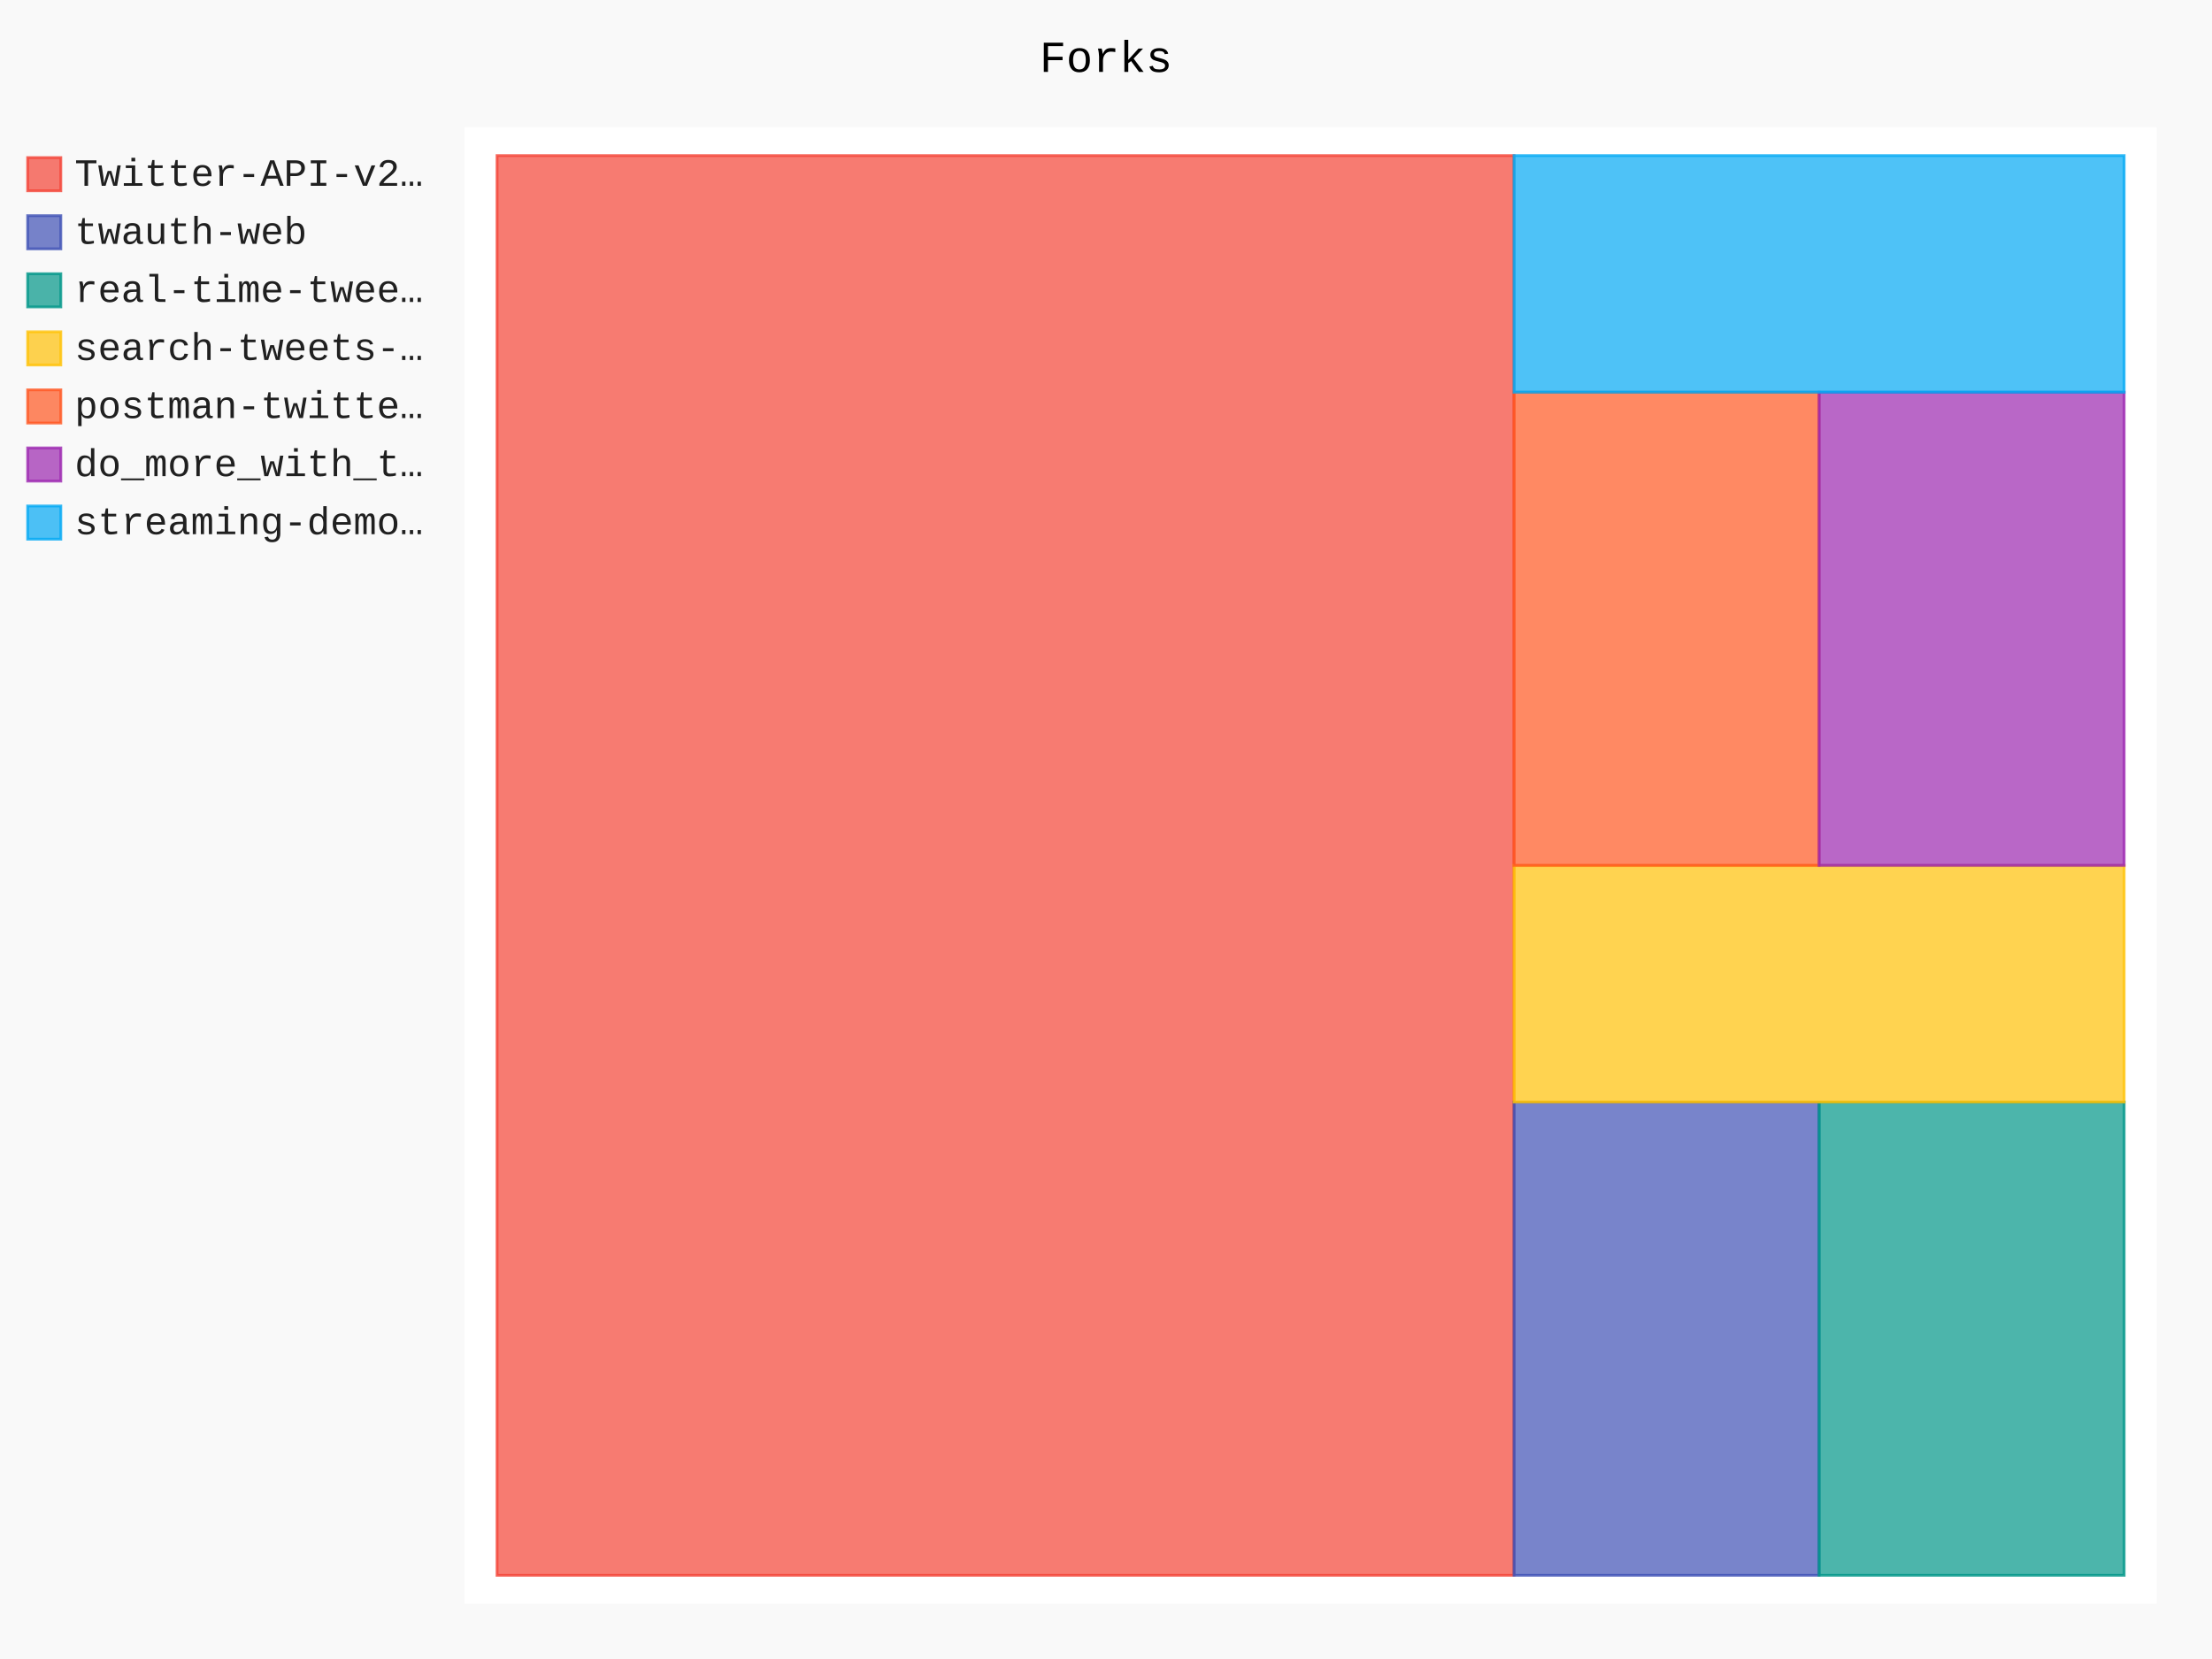
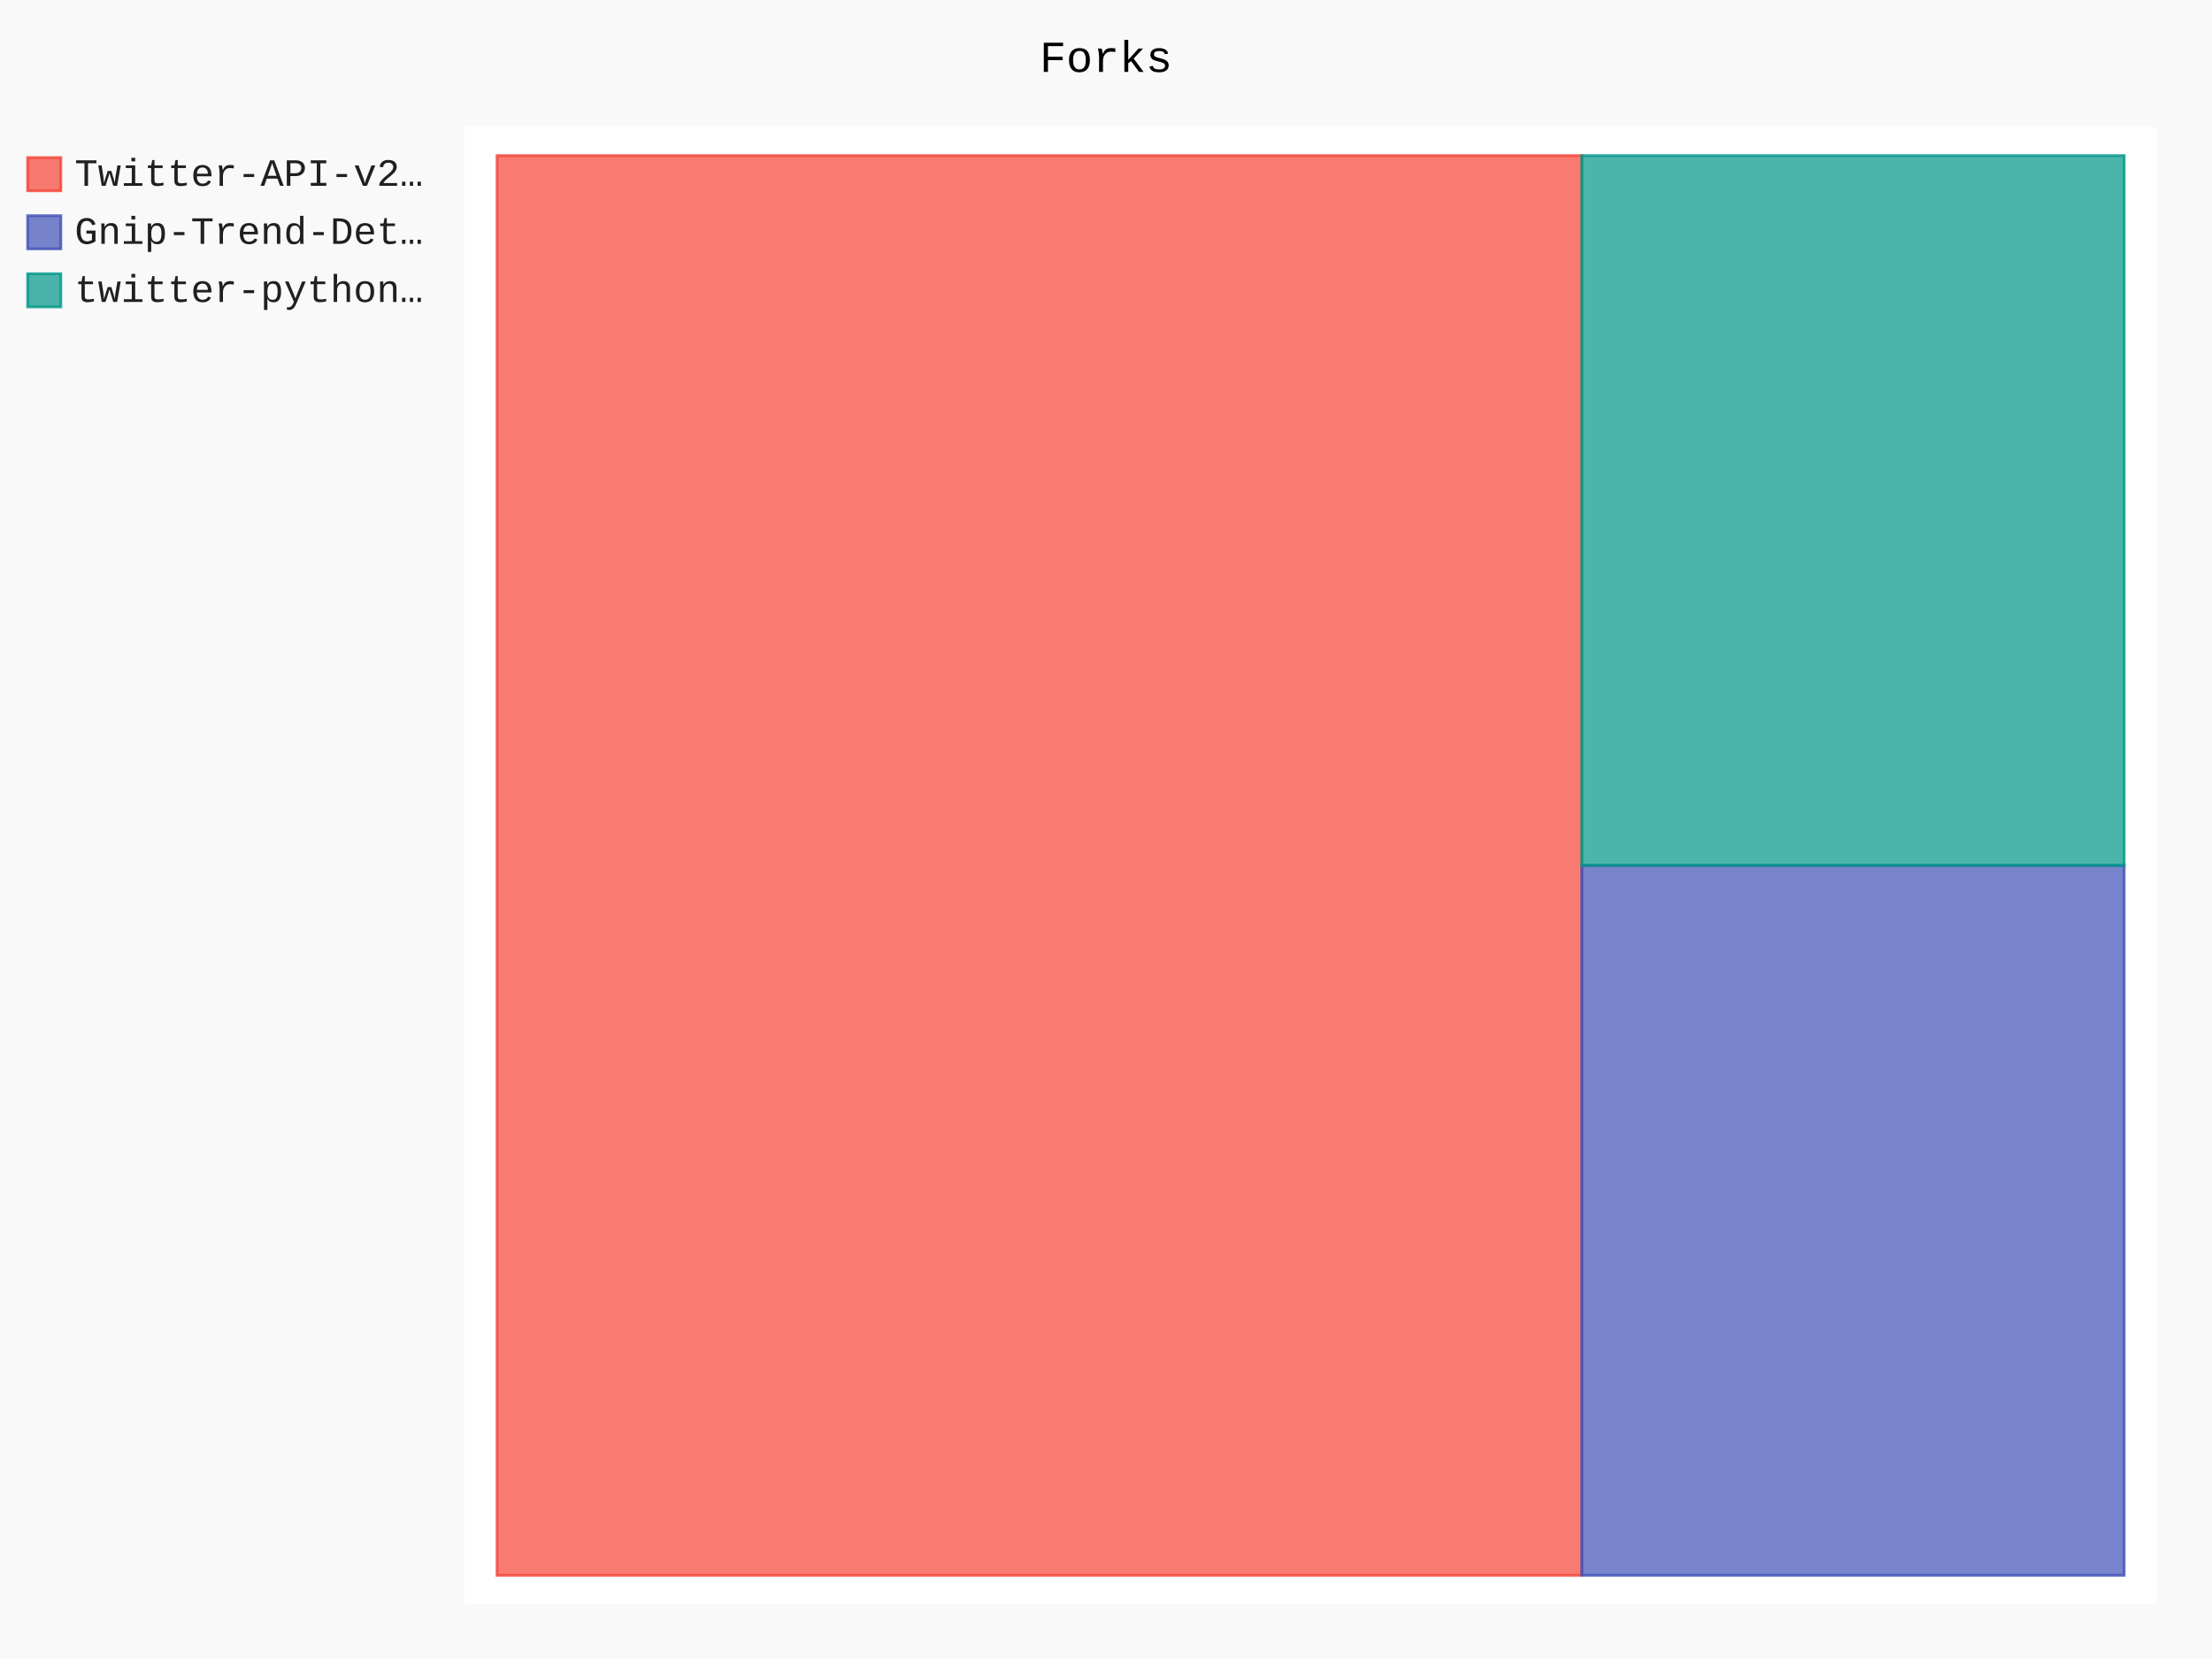
- <svg xmlns="http://www.w3.org/2000/svg" id="chart-656d6696-0836-4c55-a968-39efcef76732" class="pygal-chart" viewBox="0 0 800 600">
+ <svg xmlns="http://www.w3.org/2000/svg" id="chart-0c489ca5-4794-42a5-a97e-27d6ce15a829" class="pygal-chart" viewBox="0 0 800 600">
  <defs>
-     <style type="text/css">#chart-656d6696-0836-4c55-a968-39efcef76732{-webkit-user-select:none;-webkit-font-smoothing:antialiased;font-family:Consolas,"Liberation Mono",Menlo,Courier,monospace}#chart-656d6696-0836-4c55-a968-39efcef76732 .title{font-family:Consolas,"Liberation Mono",Menlo,Courier,monospace;font-size:16px}#chart-656d6696-0836-4c55-a968-39efcef76732 .legends .legend text{font-family:Consolas,"Liberation Mono",Menlo,Courier,monospace;font-size:14px}#chart-656d6696-0836-4c55-a968-39efcef76732 .axis text{font-family:Consolas,"Liberation Mono",Menlo,Courier,monospace;font-size:10px}#chart-656d6696-0836-4c55-a968-39efcef76732 .axis text.major{font-family:Consolas,"Liberation Mono",Menlo,Courier,monospace;font-size:10px}#chart-656d6696-0836-4c55-a968-39efcef76732 .text-overlay text.value{font-family:Consolas,"Liberation Mono",Menlo,Courier,monospace;font-size:16px}#chart-656d6696-0836-4c55-a968-39efcef76732 .text-overlay text.label{font-family:Consolas,"Liberation Mono",Menlo,Courier,monospace;font-size:10px}#chart-656d6696-0836-4c55-a968-39efcef76732 .tooltip{font-family:Consolas,"Liberation Mono",Menlo,Courier,monospace;font-size:14px}#chart-656d6696-0836-4c55-a968-39efcef76732 text.no_data{font-family:Consolas,"Liberation Mono",Menlo,Courier,monospace;font-size:64px}
- #chart-656d6696-0836-4c55-a968-39efcef76732{background-color:rgba(249,249,249,1)}#chart-656d6696-0836-4c55-a968-39efcef76732 path,#chart-656d6696-0836-4c55-a968-39efcef76732 line,#chart-656d6696-0836-4c55-a968-39efcef76732 rect,#chart-656d6696-0836-4c55-a968-39efcef76732 circle{-webkit-transition:150ms;-moz-transition:150ms;transition:150ms}#chart-656d6696-0836-4c55-a968-39efcef76732 .graph &gt; .background{fill:rgba(249,249,249,1)}#chart-656d6696-0836-4c55-a968-39efcef76732 .plot &gt; .background{fill:rgba(255,255,255,1)}#chart-656d6696-0836-4c55-a968-39efcef76732 .graph{fill:rgba(0,0,0,.87)}#chart-656d6696-0836-4c55-a968-39efcef76732 text.no_data{fill:rgba(0,0,0,1)}#chart-656d6696-0836-4c55-a968-39efcef76732 .title{fill:rgba(0,0,0,1)}#chart-656d6696-0836-4c55-a968-39efcef76732 .legends .legend text{fill:rgba(0,0,0,.87)}#chart-656d6696-0836-4c55-a968-39efcef76732 .legends .legend:hover text{fill:rgba(0,0,0,1)}#chart-656d6696-0836-4c55-a968-39efcef76732 .axis .line{stroke:rgba(0,0,0,1)}#chart-656d6696-0836-4c55-a968-39efcef76732 .axis .guide.line{stroke:rgba(0,0,0,.54)}#chart-656d6696-0836-4c55-a968-39efcef76732 .axis .major.line{stroke:rgba(0,0,0,.87)}#chart-656d6696-0836-4c55-a968-39efcef76732 .axis text.major{fill:rgba(0,0,0,1)}#chart-656d6696-0836-4c55-a968-39efcef76732 .axis.y .guides:hover .guide.line,#chart-656d6696-0836-4c55-a968-39efcef76732 .line-graph .axis.x .guides:hover .guide.line,#chart-656d6696-0836-4c55-a968-39efcef76732 .stackedline-graph .axis.x .guides:hover .guide.line,#chart-656d6696-0836-4c55-a968-39efcef76732 .xy-graph .axis.x .guides:hover .guide.line{stroke:rgba(0,0,0,1)}#chart-656d6696-0836-4c55-a968-39efcef76732 .axis .guides:hover text{fill:rgba(0,0,0,1)}#chart-656d6696-0836-4c55-a968-39efcef76732 .reactive{fill-opacity:.7;stroke-opacity:.8}#chart-656d6696-0836-4c55-a968-39efcef76732 .ci{stroke:rgba(0,0,0,.87)}#chart-656d6696-0836-4c55-a968-39efcef76732 .reactive.active,#chart-656d6696-0836-4c55-a968-39efcef76732 .active .reactive{fill-opacity:.8;stroke-opacity:.9;stroke-width:4}#chart-656d6696-0836-4c55-a968-39efcef76732 .ci .reactive.active{stroke-width:1.5}#chart-656d6696-0836-4c55-a968-39efcef76732 .series text{fill:rgba(0,0,0,1)}#chart-656d6696-0836-4c55-a968-39efcef76732 .tooltip rect{fill:rgba(255,255,255,1);stroke:rgba(0,0,0,1);-webkit-transition:opacity 150ms;-moz-transition:opacity 150ms;transition:opacity 150ms}#chart-656d6696-0836-4c55-a968-39efcef76732 .tooltip .label{fill:rgba(0,0,0,.87)}#chart-656d6696-0836-4c55-a968-39efcef76732 .tooltip .label{fill:rgba(0,0,0,.87)}#chart-656d6696-0836-4c55-a968-39efcef76732 .tooltip .legend{font-size:.8em;fill:rgba(0,0,0,.54)}#chart-656d6696-0836-4c55-a968-39efcef76732 .tooltip .x_label{font-size:.6em;fill:rgba(0,0,0,1)}#chart-656d6696-0836-4c55-a968-39efcef76732 .tooltip .xlink{font-size:.5em;text-decoration:underline}#chart-656d6696-0836-4c55-a968-39efcef76732 .tooltip .value{font-size:1.5em}#chart-656d6696-0836-4c55-a968-39efcef76732 .bound{font-size:.5em}#chart-656d6696-0836-4c55-a968-39efcef76732 .max-value{font-size:.75em;fill:rgba(0,0,0,.54)}#chart-656d6696-0836-4c55-a968-39efcef76732 .map-element{fill:rgba(255,255,255,1);stroke:rgba(0,0,0,.54) !important}#chart-656d6696-0836-4c55-a968-39efcef76732 .map-element .reactive{fill-opacity:inherit;stroke-opacity:inherit}#chart-656d6696-0836-4c55-a968-39efcef76732 .color-0,#chart-656d6696-0836-4c55-a968-39efcef76732 .color-0 a:visited{stroke:#F44336;fill:#F44336}#chart-656d6696-0836-4c55-a968-39efcef76732 .color-1,#chart-656d6696-0836-4c55-a968-39efcef76732 .color-1 a:visited{stroke:#3F51B5;fill:#3F51B5}#chart-656d6696-0836-4c55-a968-39efcef76732 .color-2,#chart-656d6696-0836-4c55-a968-39efcef76732 .color-2 a:visited{stroke:#009688;fill:#009688}#chart-656d6696-0836-4c55-a968-39efcef76732 .color-3,#chart-656d6696-0836-4c55-a968-39efcef76732 .color-3 a:visited{stroke:#FFC107;fill:#FFC107}#chart-656d6696-0836-4c55-a968-39efcef76732 .color-4,#chart-656d6696-0836-4c55-a968-39efcef76732 .color-4 a:visited{stroke:#FF5722;fill:#FF5722}#chart-656d6696-0836-4c55-a968-39efcef76732 .color-5,#chart-656d6696-0836-4c55-a968-39efcef76732 .color-5 a:visited{stroke:#9C27B0;fill:#9C27B0}#chart-656d6696-0836-4c55-a968-39efcef76732 .color-6,#chart-656d6696-0836-4c55-a968-39efcef76732 .color-6 a:visited{stroke:#03A9F4;fill:#03A9F4}#chart-656d6696-0836-4c55-a968-39efcef76732 .text-overlay .color-0 text{fill:black}#chart-656d6696-0836-4c55-a968-39efcef76732 .text-overlay .color-1 text{fill:black}#chart-656d6696-0836-4c55-a968-39efcef76732 .text-overlay .color-2 text{fill:black}#chart-656d6696-0836-4c55-a968-39efcef76732 .text-overlay .color-3 text{fill:black}#chart-656d6696-0836-4c55-a968-39efcef76732 .text-overlay .color-4 text{fill:black}#chart-656d6696-0836-4c55-a968-39efcef76732 .text-overlay .color-5 text{fill:black}#chart-656d6696-0836-4c55-a968-39efcef76732 .text-overlay .color-6 text{fill:black}
- #chart-656d6696-0836-4c55-a968-39efcef76732 text.no_data{text-anchor:middle}#chart-656d6696-0836-4c55-a968-39efcef76732 .guide.line{fill:none}#chart-656d6696-0836-4c55-a968-39efcef76732 .centered{text-anchor:middle}#chart-656d6696-0836-4c55-a968-39efcef76732 .title{text-anchor:middle}#chart-656d6696-0836-4c55-a968-39efcef76732 .legends .legend text{fill-opacity:1}#chart-656d6696-0836-4c55-a968-39efcef76732 .axis.x text{text-anchor:middle}#chart-656d6696-0836-4c55-a968-39efcef76732 .axis.x:not(.web) text[transform]{text-anchor:start}#chart-656d6696-0836-4c55-a968-39efcef76732 .axis.x:not(.web) text[transform].backwards{text-anchor:end}#chart-656d6696-0836-4c55-a968-39efcef76732 .axis.y text{text-anchor:end}#chart-656d6696-0836-4c55-a968-39efcef76732 .axis.y text[transform].backwards{text-anchor:start}#chart-656d6696-0836-4c55-a968-39efcef76732 .axis.y2 text{text-anchor:start}#chart-656d6696-0836-4c55-a968-39efcef76732 .axis.y2 text[transform].backwards{text-anchor:end}#chart-656d6696-0836-4c55-a968-39efcef76732 .axis .guide.line{stroke-dasharray:4,4}#chart-656d6696-0836-4c55-a968-39efcef76732 .axis .major.guide.line{stroke-dasharray:6,6}#chart-656d6696-0836-4c55-a968-39efcef76732 .horizontal .axis.y .guide.line,#chart-656d6696-0836-4c55-a968-39efcef76732 .horizontal .axis.y2 .guide.line,#chart-656d6696-0836-4c55-a968-39efcef76732 .vertical .axis.x .guide.line{opacity:0}#chart-656d6696-0836-4c55-a968-39efcef76732 .horizontal .axis.always_show .guide.line,#chart-656d6696-0836-4c55-a968-39efcef76732 .vertical .axis.always_show .guide.line{opacity:1 !important}#chart-656d6696-0836-4c55-a968-39efcef76732 .axis.y .guides:hover .guide.line,#chart-656d6696-0836-4c55-a968-39efcef76732 .axis.y2 .guides:hover .guide.line,#chart-656d6696-0836-4c55-a968-39efcef76732 .axis.x .guides:hover .guide.line{opacity:1}#chart-656d6696-0836-4c55-a968-39efcef76732 .axis .guides:hover text{opacity:1}#chart-656d6696-0836-4c55-a968-39efcef76732 .nofill{fill:none}#chart-656d6696-0836-4c55-a968-39efcef76732 .subtle-fill{fill-opacity:.2}#chart-656d6696-0836-4c55-a968-39efcef76732 .dot{stroke-width:1px;fill-opacity:1}#chart-656d6696-0836-4c55-a968-39efcef76732 .dot.active{stroke-width:5px}#chart-656d6696-0836-4c55-a968-39efcef76732 .dot.negative{fill:transparent}#chart-656d6696-0836-4c55-a968-39efcef76732 text,#chart-656d6696-0836-4c55-a968-39efcef76732 tspan{stroke:none !important}#chart-656d6696-0836-4c55-a968-39efcef76732 .series text.active{opacity:1}#chart-656d6696-0836-4c55-a968-39efcef76732 .tooltip rect{fill-opacity:.95;stroke-width:.5}#chart-656d6696-0836-4c55-a968-39efcef76732 .tooltip text{fill-opacity:1}#chart-656d6696-0836-4c55-a968-39efcef76732 .showable{visibility:hidden}#chart-656d6696-0836-4c55-a968-39efcef76732 .showable.shown{visibility:visible}#chart-656d6696-0836-4c55-a968-39efcef76732 .gauge-background{fill:rgba(229,229,229,1);stroke:none}#chart-656d6696-0836-4c55-a968-39efcef76732 .bg-lines{stroke:rgba(249,249,249,1);stroke-width:2px}</style>
+     <style type="text/css">#chart-0c489ca5-4794-42a5-a97e-27d6ce15a829{-webkit-user-select:none;-webkit-font-smoothing:antialiased;font-family:Consolas,"Liberation Mono",Menlo,Courier,monospace}#chart-0c489ca5-4794-42a5-a97e-27d6ce15a829 .title{font-family:Consolas,"Liberation Mono",Menlo,Courier,monospace;font-size:16px}#chart-0c489ca5-4794-42a5-a97e-27d6ce15a829 .legends .legend text{font-family:Consolas,"Liberation Mono",Menlo,Courier,monospace;font-size:14px}#chart-0c489ca5-4794-42a5-a97e-27d6ce15a829 .axis text{font-family:Consolas,"Liberation Mono",Menlo,Courier,monospace;font-size:10px}#chart-0c489ca5-4794-42a5-a97e-27d6ce15a829 .axis text.major{font-family:Consolas,"Liberation Mono",Menlo,Courier,monospace;font-size:10px}#chart-0c489ca5-4794-42a5-a97e-27d6ce15a829 .text-overlay text.value{font-family:Consolas,"Liberation Mono",Menlo,Courier,monospace;font-size:16px}#chart-0c489ca5-4794-42a5-a97e-27d6ce15a829 .text-overlay text.label{font-family:Consolas,"Liberation Mono",Menlo,Courier,monospace;font-size:10px}#chart-0c489ca5-4794-42a5-a97e-27d6ce15a829 .tooltip{font-family:Consolas,"Liberation Mono",Menlo,Courier,monospace;font-size:14px}#chart-0c489ca5-4794-42a5-a97e-27d6ce15a829 text.no_data{font-family:Consolas,"Liberation Mono",Menlo,Courier,monospace;font-size:64px}
+ #chart-0c489ca5-4794-42a5-a97e-27d6ce15a829{background-color:rgba(249,249,249,1)}#chart-0c489ca5-4794-42a5-a97e-27d6ce15a829 path,#chart-0c489ca5-4794-42a5-a97e-27d6ce15a829 line,#chart-0c489ca5-4794-42a5-a97e-27d6ce15a829 rect,#chart-0c489ca5-4794-42a5-a97e-27d6ce15a829 circle{-webkit-transition:150ms;-moz-transition:150ms;transition:150ms}#chart-0c489ca5-4794-42a5-a97e-27d6ce15a829 .graph &gt; .background{fill:rgba(249,249,249,1)}#chart-0c489ca5-4794-42a5-a97e-27d6ce15a829 .plot &gt; .background{fill:rgba(255,255,255,1)}#chart-0c489ca5-4794-42a5-a97e-27d6ce15a829 .graph{fill:rgba(0,0,0,.87)}#chart-0c489ca5-4794-42a5-a97e-27d6ce15a829 text.no_data{fill:rgba(0,0,0,1)}#chart-0c489ca5-4794-42a5-a97e-27d6ce15a829 .title{fill:rgba(0,0,0,1)}#chart-0c489ca5-4794-42a5-a97e-27d6ce15a829 .legends .legend text{fill:rgba(0,0,0,.87)}#chart-0c489ca5-4794-42a5-a97e-27d6ce15a829 .legends .legend:hover text{fill:rgba(0,0,0,1)}#chart-0c489ca5-4794-42a5-a97e-27d6ce15a829 .axis .line{stroke:rgba(0,0,0,1)}#chart-0c489ca5-4794-42a5-a97e-27d6ce15a829 .axis .guide.line{stroke:rgba(0,0,0,.54)}#chart-0c489ca5-4794-42a5-a97e-27d6ce15a829 .axis .major.line{stroke:rgba(0,0,0,.87)}#chart-0c489ca5-4794-42a5-a97e-27d6ce15a829 .axis text.major{fill:rgba(0,0,0,1)}#chart-0c489ca5-4794-42a5-a97e-27d6ce15a829 .axis.y .guides:hover .guide.line,#chart-0c489ca5-4794-42a5-a97e-27d6ce15a829 .line-graph .axis.x .guides:hover .guide.line,#chart-0c489ca5-4794-42a5-a97e-27d6ce15a829 .stackedline-graph .axis.x .guides:hover .guide.line,#chart-0c489ca5-4794-42a5-a97e-27d6ce15a829 .xy-graph .axis.x .guides:hover .guide.line{stroke:rgba(0,0,0,1)}#chart-0c489ca5-4794-42a5-a97e-27d6ce15a829 .axis .guides:hover text{fill:rgba(0,0,0,1)}#chart-0c489ca5-4794-42a5-a97e-27d6ce15a829 .reactive{fill-opacity:.7;stroke-opacity:.8}#chart-0c489ca5-4794-42a5-a97e-27d6ce15a829 .ci{stroke:rgba(0,0,0,.87)}#chart-0c489ca5-4794-42a5-a97e-27d6ce15a829 .reactive.active,#chart-0c489ca5-4794-42a5-a97e-27d6ce15a829 .active .reactive{fill-opacity:.8;stroke-opacity:.9;stroke-width:4}#chart-0c489ca5-4794-42a5-a97e-27d6ce15a829 .ci .reactive.active{stroke-width:1.5}#chart-0c489ca5-4794-42a5-a97e-27d6ce15a829 .series text{fill:rgba(0,0,0,1)}#chart-0c489ca5-4794-42a5-a97e-27d6ce15a829 .tooltip rect{fill:rgba(255,255,255,1);stroke:rgba(0,0,0,1);-webkit-transition:opacity 150ms;-moz-transition:opacity 150ms;transition:opacity 150ms}#chart-0c489ca5-4794-42a5-a97e-27d6ce15a829 .tooltip .label{fill:rgba(0,0,0,.87)}#chart-0c489ca5-4794-42a5-a97e-27d6ce15a829 .tooltip .label{fill:rgba(0,0,0,.87)}#chart-0c489ca5-4794-42a5-a97e-27d6ce15a829 .tooltip .legend{font-size:.8em;fill:rgba(0,0,0,.54)}#chart-0c489ca5-4794-42a5-a97e-27d6ce15a829 .tooltip .x_label{font-size:.6em;fill:rgba(0,0,0,1)}#chart-0c489ca5-4794-42a5-a97e-27d6ce15a829 .tooltip .xlink{font-size:.5em;text-decoration:underline}#chart-0c489ca5-4794-42a5-a97e-27d6ce15a829 .tooltip .value{font-size:1.5em}#chart-0c489ca5-4794-42a5-a97e-27d6ce15a829 .bound{font-size:.5em}#chart-0c489ca5-4794-42a5-a97e-27d6ce15a829 .max-value{font-size:.75em;fill:rgba(0,0,0,.54)}#chart-0c489ca5-4794-42a5-a97e-27d6ce15a829 .map-element{fill:rgba(255,255,255,1);stroke:rgba(0,0,0,.54) !important}#chart-0c489ca5-4794-42a5-a97e-27d6ce15a829 .map-element .reactive{fill-opacity:inherit;stroke-opacity:inherit}#chart-0c489ca5-4794-42a5-a97e-27d6ce15a829 .color-0,#chart-0c489ca5-4794-42a5-a97e-27d6ce15a829 .color-0 a:visited{stroke:#F44336;fill:#F44336}#chart-0c489ca5-4794-42a5-a97e-27d6ce15a829 .color-1,#chart-0c489ca5-4794-42a5-a97e-27d6ce15a829 .color-1 a:visited{stroke:#3F51B5;fill:#3F51B5}#chart-0c489ca5-4794-42a5-a97e-27d6ce15a829 .color-2,#chart-0c489ca5-4794-42a5-a97e-27d6ce15a829 .color-2 a:visited{stroke:#009688;fill:#009688}#chart-0c489ca5-4794-42a5-a97e-27d6ce15a829 .text-overlay .color-0 text{fill:black}#chart-0c489ca5-4794-42a5-a97e-27d6ce15a829 .text-overlay .color-1 text{fill:black}#chart-0c489ca5-4794-42a5-a97e-27d6ce15a829 .text-overlay .color-2 text{fill:black}
+ #chart-0c489ca5-4794-42a5-a97e-27d6ce15a829 text.no_data{text-anchor:middle}#chart-0c489ca5-4794-42a5-a97e-27d6ce15a829 .guide.line{fill:none}#chart-0c489ca5-4794-42a5-a97e-27d6ce15a829 .centered{text-anchor:middle}#chart-0c489ca5-4794-42a5-a97e-27d6ce15a829 .title{text-anchor:middle}#chart-0c489ca5-4794-42a5-a97e-27d6ce15a829 .legends .legend text{fill-opacity:1}#chart-0c489ca5-4794-42a5-a97e-27d6ce15a829 .axis.x text{text-anchor:middle}#chart-0c489ca5-4794-42a5-a97e-27d6ce15a829 .axis.x:not(.web) text[transform]{text-anchor:start}#chart-0c489ca5-4794-42a5-a97e-27d6ce15a829 .axis.x:not(.web) text[transform].backwards{text-anchor:end}#chart-0c489ca5-4794-42a5-a97e-27d6ce15a829 .axis.y text{text-anchor:end}#chart-0c489ca5-4794-42a5-a97e-27d6ce15a829 .axis.y text[transform].backwards{text-anchor:start}#chart-0c489ca5-4794-42a5-a97e-27d6ce15a829 .axis.y2 text{text-anchor:start}#chart-0c489ca5-4794-42a5-a97e-27d6ce15a829 .axis.y2 text[transform].backwards{text-anchor:end}#chart-0c489ca5-4794-42a5-a97e-27d6ce15a829 .axis .guide.line{stroke-dasharray:4,4}#chart-0c489ca5-4794-42a5-a97e-27d6ce15a829 .axis .major.guide.line{stroke-dasharray:6,6}#chart-0c489ca5-4794-42a5-a97e-27d6ce15a829 .horizontal .axis.y .guide.line,#chart-0c489ca5-4794-42a5-a97e-27d6ce15a829 .horizontal .axis.y2 .guide.line,#chart-0c489ca5-4794-42a5-a97e-27d6ce15a829 .vertical .axis.x .guide.line{opacity:0}#chart-0c489ca5-4794-42a5-a97e-27d6ce15a829 .horizontal .axis.always_show .guide.line,#chart-0c489ca5-4794-42a5-a97e-27d6ce15a829 .vertical .axis.always_show .guide.line{opacity:1 !important}#chart-0c489ca5-4794-42a5-a97e-27d6ce15a829 .axis.y .guides:hover .guide.line,#chart-0c489ca5-4794-42a5-a97e-27d6ce15a829 .axis.y2 .guides:hover .guide.line,#chart-0c489ca5-4794-42a5-a97e-27d6ce15a829 .axis.x .guides:hover .guide.line{opacity:1}#chart-0c489ca5-4794-42a5-a97e-27d6ce15a829 .axis .guides:hover text{opacity:1}#chart-0c489ca5-4794-42a5-a97e-27d6ce15a829 .nofill{fill:none}#chart-0c489ca5-4794-42a5-a97e-27d6ce15a829 .subtle-fill{fill-opacity:.2}#chart-0c489ca5-4794-42a5-a97e-27d6ce15a829 .dot{stroke-width:1px;fill-opacity:1}#chart-0c489ca5-4794-42a5-a97e-27d6ce15a829 .dot.active{stroke-width:5px}#chart-0c489ca5-4794-42a5-a97e-27d6ce15a829 .dot.negative{fill:transparent}#chart-0c489ca5-4794-42a5-a97e-27d6ce15a829 text,#chart-0c489ca5-4794-42a5-a97e-27d6ce15a829 tspan{stroke:none !important}#chart-0c489ca5-4794-42a5-a97e-27d6ce15a829 .series text.active{opacity:1}#chart-0c489ca5-4794-42a5-a97e-27d6ce15a829 .tooltip rect{fill-opacity:.95;stroke-width:.5}#chart-0c489ca5-4794-42a5-a97e-27d6ce15a829 .tooltip text{fill-opacity:1}#chart-0c489ca5-4794-42a5-a97e-27d6ce15a829 .showable{visibility:hidden}#chart-0c489ca5-4794-42a5-a97e-27d6ce15a829 .showable.shown{visibility:visible}#chart-0c489ca5-4794-42a5-a97e-27d6ce15a829 .gauge-background{fill:rgba(229,229,229,1);stroke:none}#chart-0c489ca5-4794-42a5-a97e-27d6ce15a829 .bg-lines{stroke:rgba(249,249,249,1);stroke-width:2px}</style>
  </defs>
  <g class="graph treemap-graph vertical">
    <rect x="0" y="0" width="800" height="600" class="background" />
    <g transform="translate(168, 46)" class="plot">
      <rect x="0" y="0" width="612.0" height="534" class="background" />
      <g class="series serie-0 color-0">
        <g class="rects">
          <g class="rect">
-             <rect x="11.769" y="10.269" width="367.788" height="513.462" class="rect reactive tooltip-trigger" />
+             <rect x="11.769" y="10.269" width="392.308" height="513.462" class="rect reactive tooltip-trigger" />
          </g>
        </g>
      </g>
      <g class="series serie-1 color-1">
        <g class="rects">
          <g class="rect">
-             <rect x="379.558" y="352.577" width="110.337" height="171.154" class="rect reactive tooltip-trigger" />
+             <rect x="404.077" y="267" width="196.154" height="256.731" class="rect reactive tooltip-trigger" />
          </g>
        </g>
      </g>
      <g class="series serie-2 color-2">
        <g class="rects">
          <g class="rect">
-             <rect x="489.894" y="352.577" width="110.337" height="171.154" class="rect reactive tooltip-trigger" />
-           </g>
-         </g>
-       </g>
-       <g class="series serie-3 color-3">
-         <g class="rects">
-           <g class="rect">
-             <rect x="379.558" y="267.0" width="220.673" height="85.577" class="rect reactive tooltip-trigger" />
-           </g>
-         </g>
-       </g>
-       <g class="series serie-4 color-4">
-         <g class="rects">
-           <g class="rect">
-             <rect x="379.558" y="95.846" width="110.337" height="171.154" class="rect reactive tooltip-trigger" />
-           </g>
-         </g>
-       </g>
-       <g class="series serie-5 color-5">
-         <g class="rects">
-           <g class="rect">
-             <rect x="489.894" y="95.846" width="110.337" height="171.154" class="rect reactive tooltip-trigger" />
-           </g>
-         </g>
-       </g>
-       <g class="series serie-6 color-6">
-         <g class="rects">
-           <g class="rect">
-             <rect x="379.558" y="10.269" width="220.673" height="85.577" class="rect reactive tooltip-trigger" />
+             <rect x="404.077" y="10.269" width="196.154" height="256.731" class="rect reactive tooltip-trigger" />
          </g>
        </g>
      </g>
    </g>
    <g class="titles">
      <text x="400.0" y="26" class="title plot_title">Forks</text>
    </g>
    <g transform="translate(168, 46)" class="plot overlay">
      <g class="series serie-0 color-0" />
      <g class="series serie-1 color-1" />
      <g class="series serie-2 color-2" />
-       <g class="series serie-3 color-3" />
-       <g class="series serie-4 color-4" />
-       <g class="series serie-5 color-5" />
-       <g class="series serie-6 color-6" />
    </g>
    <g transform="translate(168, 46)" class="plot text-overlay">
      <g class="series serie-0 color-0" />
      <g class="series serie-1 color-1" />
      <g class="series serie-2 color-2" />
-       <g class="series serie-3 color-3" />
-       <g class="series serie-4 color-4" />
-       <g class="series serie-5 color-5" />
-       <g class="series serie-6 color-6" />
    </g>
    <g transform="translate(168, 46)" class="plot tooltip-overlay">
      <g transform="translate(0 0)" style="opacity: 0" class="tooltip">
        <rect rx="0" ry="0" width="0" height="0" class="tooltip-box" />
        <g class="text" />
      </g>
    </g>
    <g transform="translate(10, 56)" class="legends">
      <g id="activate-serie-0" class="legend reactive activate-serie">
        <rect x="0.0" y="1.0" width="12" height="12" class="color-0 reactive" />
        <text x="17.0" y="11.2">Twitter-API-v2…</text>
      </g>
      <g id="activate-serie-1" class="legend reactive activate-serie">
        <rect x="0.0" y="22.0" width="12" height="12" class="color-1 reactive" />
-         <text x="17.0" y="32.2">twauth-web</text>
+         <text x="17.0" y="32.2">Gnip-Trend-Det…</text>
      </g>
      <g id="activate-serie-2" class="legend reactive activate-serie">
        <rect x="0.0" y="43.0" width="12" height="12" class="color-2 reactive" />
-         <text x="17.0" y="53.2">real-time-twee…</text>
-       </g>
-       <g id="activate-serie-3" class="legend reactive activate-serie">
-         <rect x="0.0" y="64.0" width="12" height="12" class="color-3 reactive" />
-         <text x="17.0" y="74.2">search-tweets-…</text>
-       </g>
-       <g id="activate-serie-4" class="legend reactive activate-serie">
-         <rect x="0.0" y="85.0" width="12" height="12" class="color-4 reactive" />
-         <text x="17.0" y="95.2">postman-twitte…</text>
-       </g>
-       <g id="activate-serie-5" class="legend reactive activate-serie">
-         <rect x="0.0" y="106.0" width="12" height="12" class="color-5 reactive" />
-         <text x="17.0" y="116.2">do_more_with_t…</text>
-       </g>
-       <g id="activate-serie-6" class="legend reactive activate-serie">
-         <rect x="0.0" y="127.0" width="12" height="12" class="color-6 reactive" />
-         <text x="17.0" y="137.2">streaming-demo…</text>
+         <text x="17.0" y="53.2">twitter-python…</text>
      </g>
    </g>
    <g transform="translate(790, 56)" class="legends" />
  </g>
</svg>
